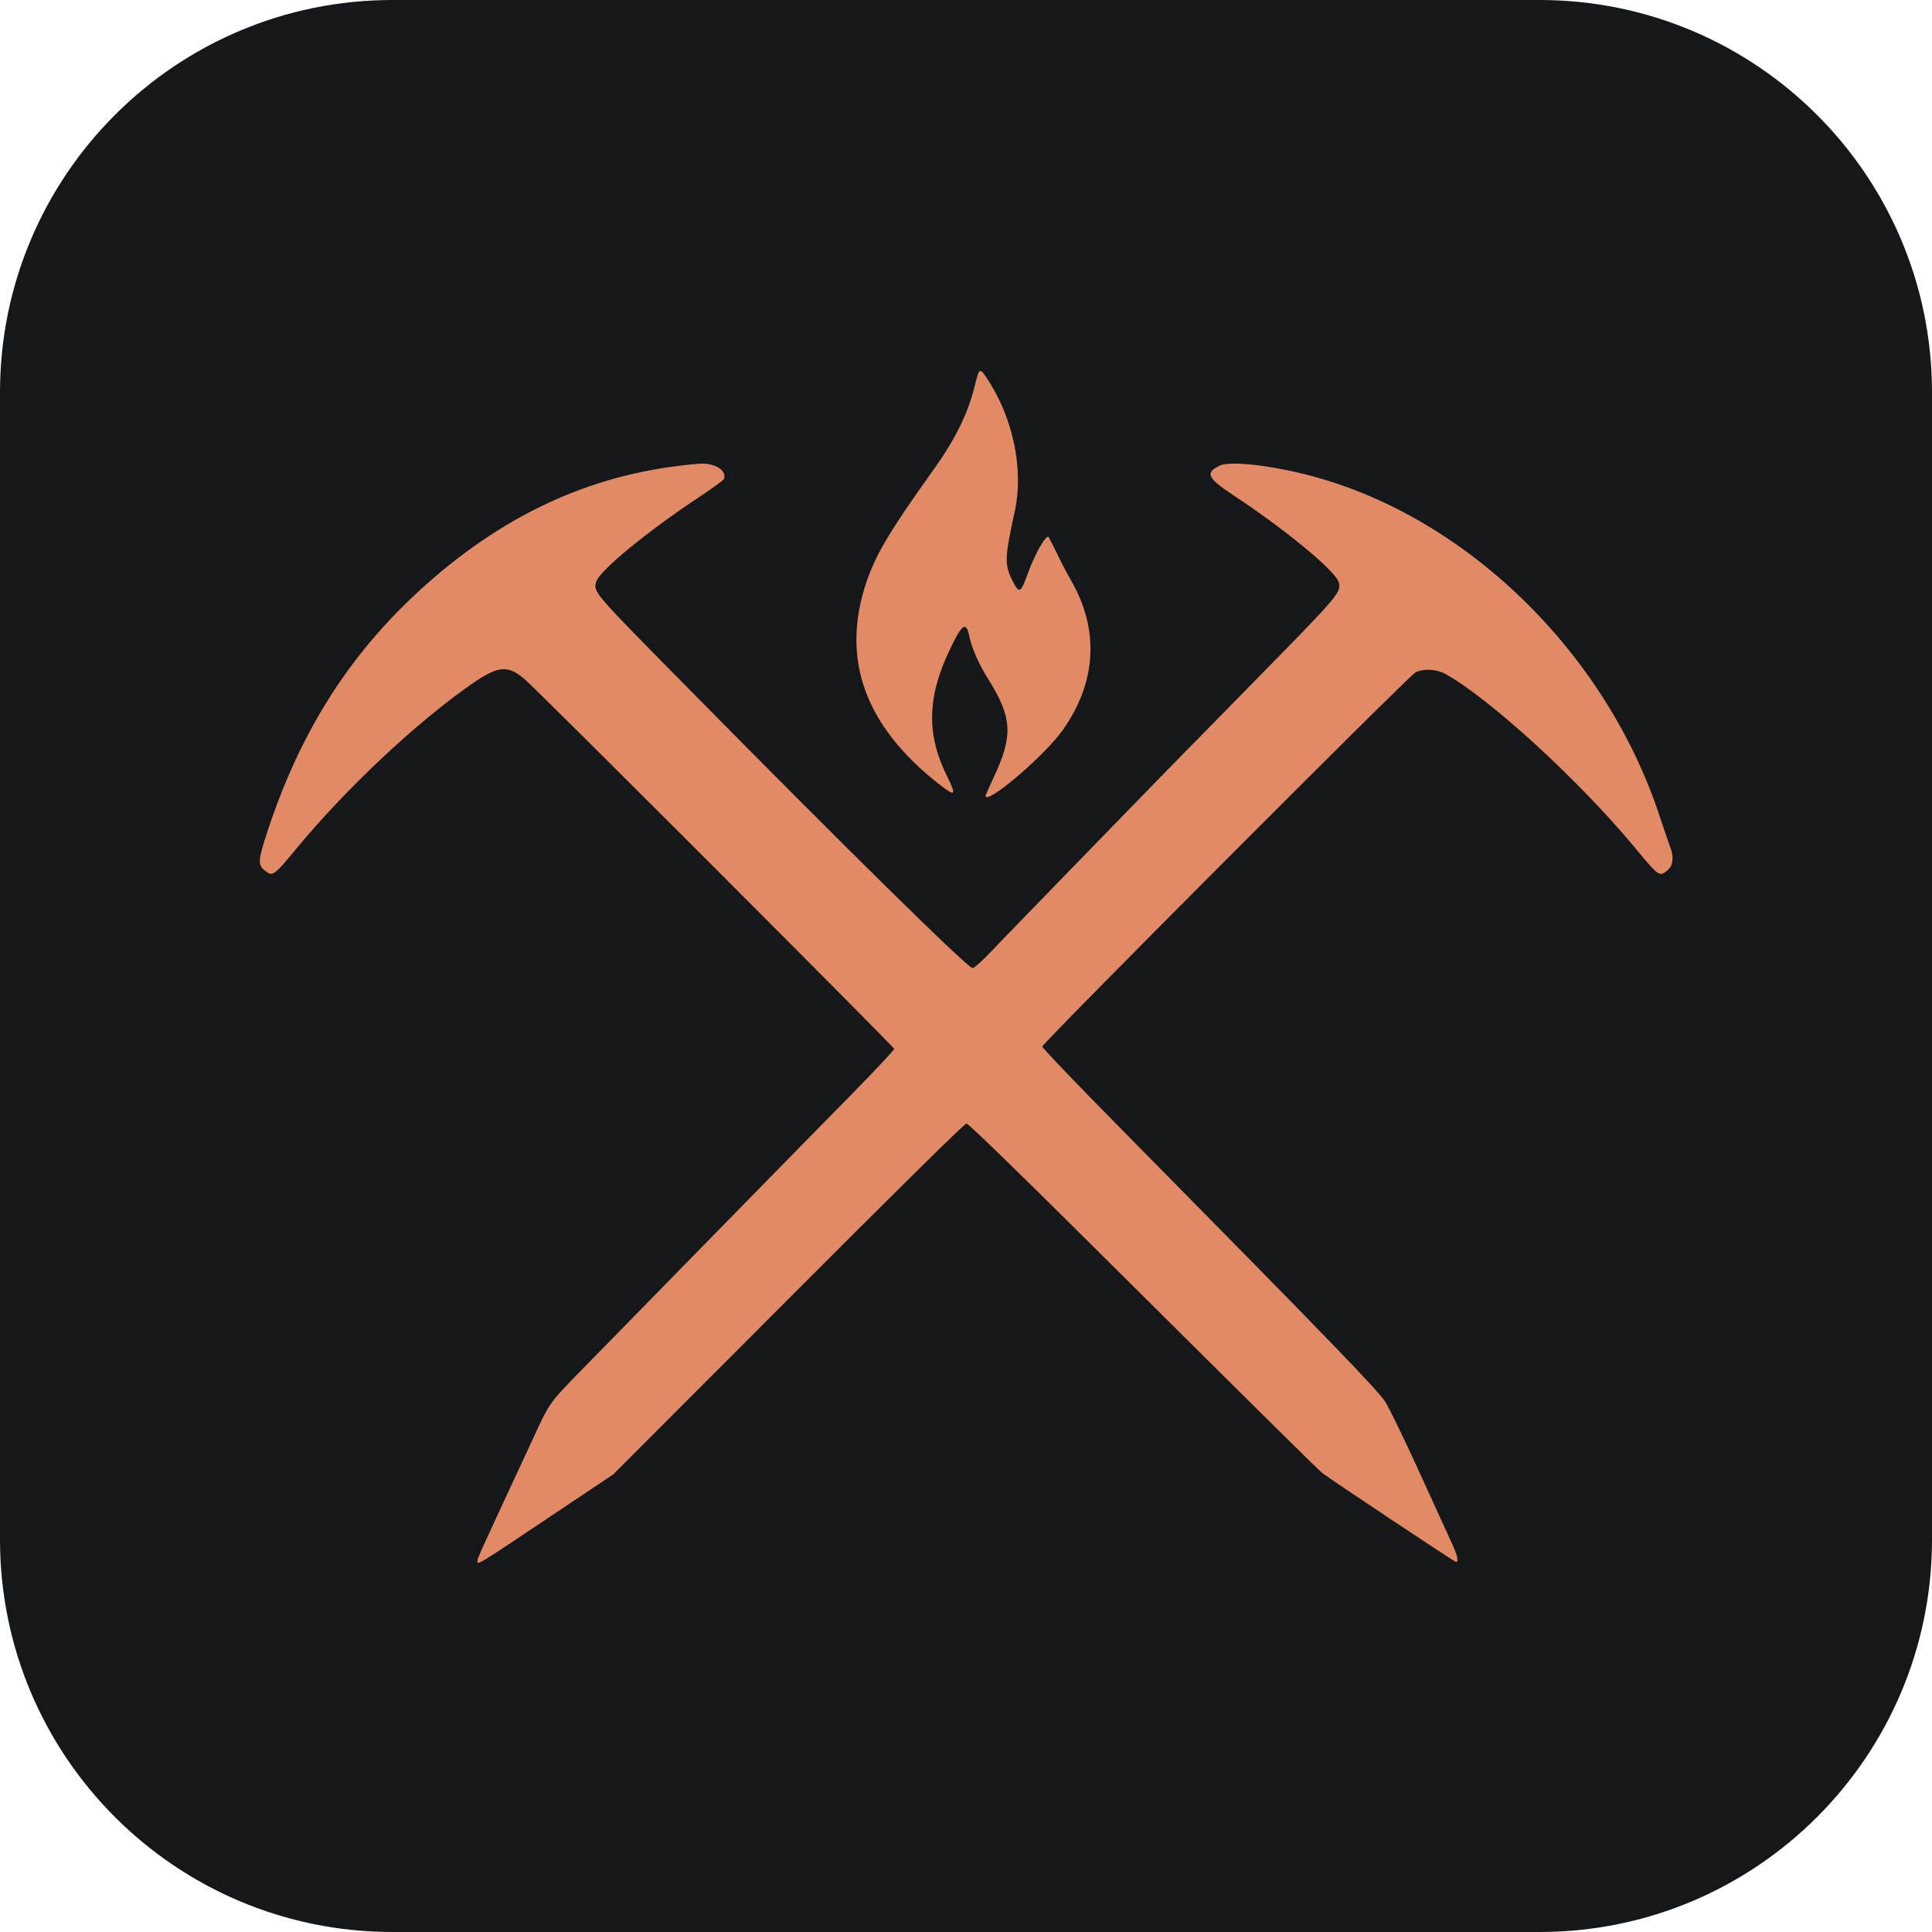
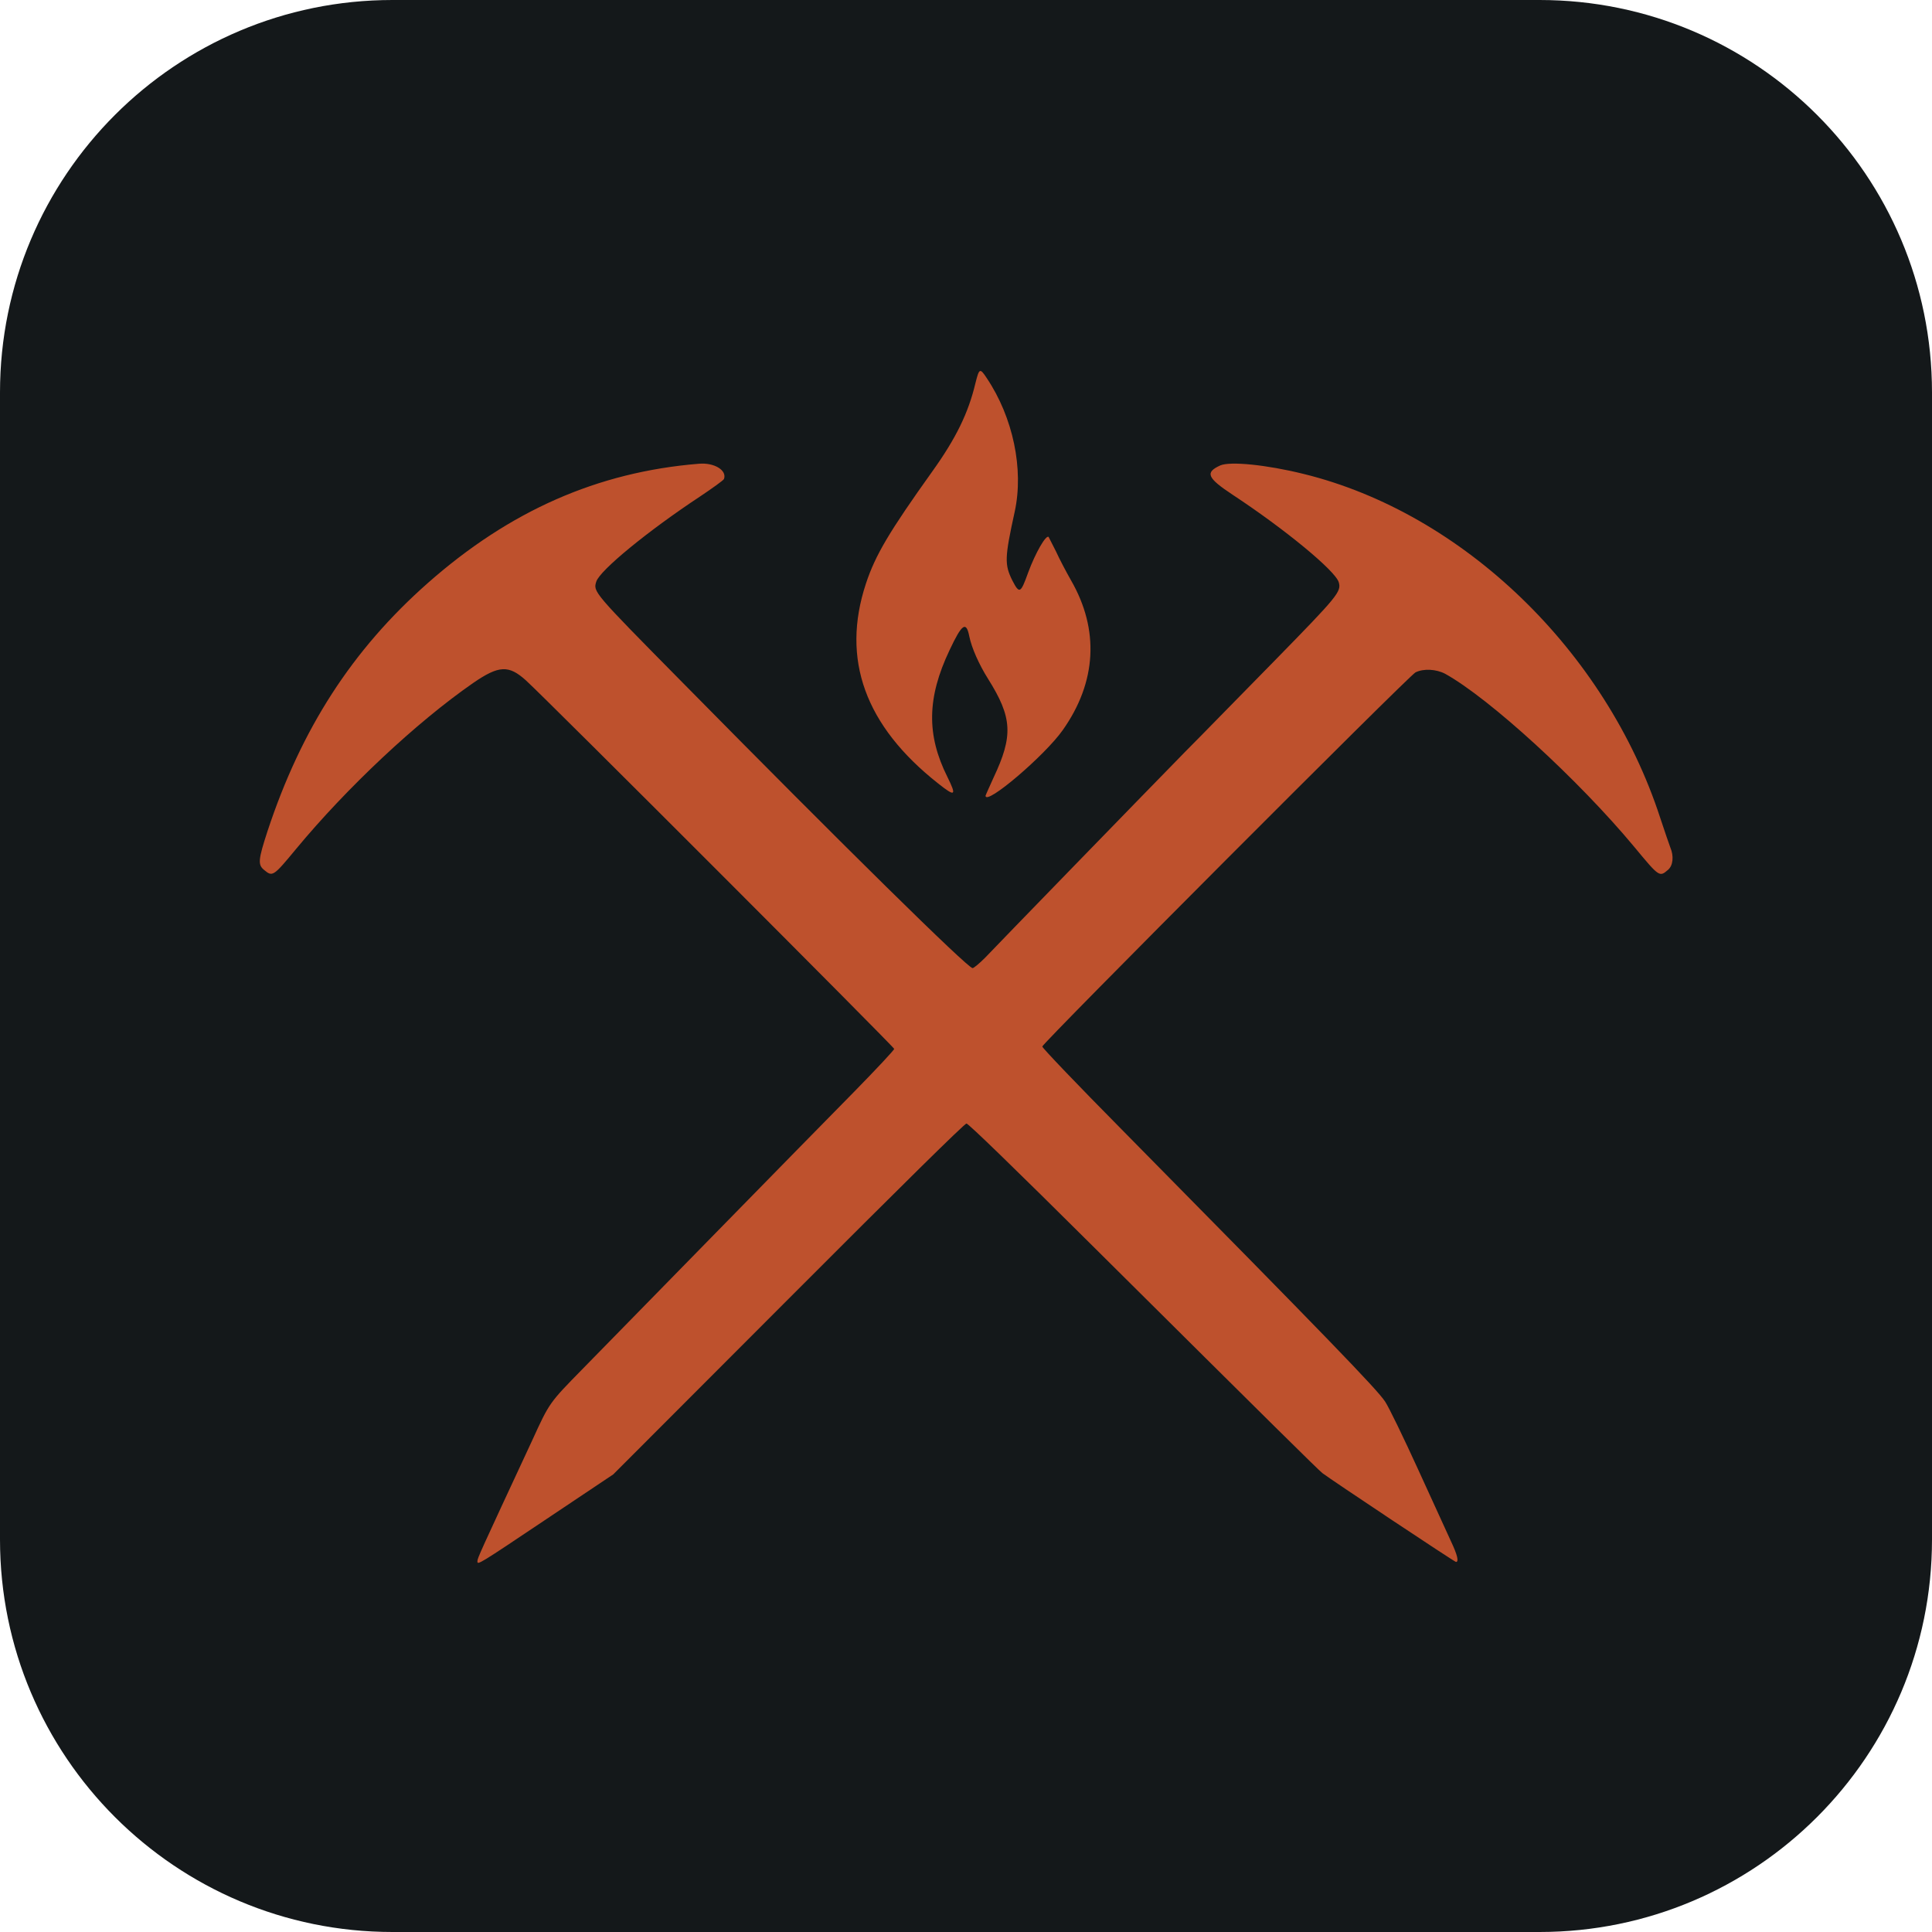
<svg xmlns="http://www.w3.org/2000/svg" viewBox="0 0 64 64" role="img" aria-label="Caltech Alpine Club">
  <rect width="64" height="64" rx="13" fill="#14181a" />
-   <g transform="translate(7.04 7.04) scale(0.78)" fill="#e28a65">
+   <g transform="translate(7.04 7.04) scale(0.78)" fill="#be512d">
    <path d="M11.25 57.28C11.25 57.15 11.31 57.02 13.58 52.14C14.31 50.54 14.31 50.55 15.69 49.14C16.32 48.50 18.80 45.96 21.21 43.50C23.62 41.04 26.34 38.26 27.27 37.32C28.19 36.38 28.95 35.57 28.95 35.52C28.95 35.44 14.14 20.62 13.31 19.87C12.58 19.21 12.16 19.23 11.07 19.98C8.66 21.65 5.70 24.43 3.54 27.04C2.58 28.20 2.55 28.22 2.19 27.92C1.92 27.70 1.94 27.49 2.33 26.29C3.77 21.92 5.93 18.57 9.15 15.73C12.62 12.67 16.35 11.02 20.65 10.67C21.31 10.61 21.86 10.95 21.72 11.32C21.70 11.37 21.23 11.71 20.69 12.07C18.48 13.53 16.46 15.19 16.30 15.67C16.16 16.11 16.15 16.10 19.94 19.94C26.81 26.91 32.07 32.09 32.28 32.09C32.33 32.09 32.57 31.89 32.81 31.65C33.32 31.11 39.48 24.77 41.31 22.90C42.03 22.18 43.73 20.43 45.11 19.03C47.79 16.29 47.95 16.10 47.83 15.70C47.68 15.21 45.56 13.46 43.33 11.99C42.24 11.27 42.14 11.04 42.80 10.74C43.22 10.56 44.75 10.71 46.33 11.10C53.10 12.76 59.17 18.61 61.48 25.70C61.67 26.28 61.87 26.85 61.91 26.96C62.07 27.33 62.03 27.74 61.81 27.92C61.45 28.23 61.44 28.22 60.38 26.94C58.01 24.09 54.24 20.64 52.35 19.59C51.97 19.39 51.43 19.36 51.09 19.53C50.81 19.67 35.24 35.28 35.24 35.42C35.24 35.48 36.75 37.06 38.61 38.94C47.39 47.84 49.46 49.98 49.80 50.50C49.96 50.74 50.59 52.04 51.21 53.40C51.83 54.75 52.46 56.13 52.60 56.44C52.87 57.01 52.94 57.31 52.81 57.31C52.75 57.31 47.52 53.83 47.14 53.54C46.96 53.40 45.05 51.51 37.47 43.98C34.03 40.56 32.10 38.69 32.02 38.69C31.94 38.69 29.30 41.29 24.46 46.14L17.02 53.59L14.21 55.47C11.27 57.44 11.25 57.45 11.25 57.28ZM32.83 24.77C32.83 24.75 32.99 24.40 33.17 24.00C34.01 22.22 33.97 21.45 32.94 19.81C32.55 19.19 32.24 18.49 32.14 18.00C32.01 17.34 31.83 17.46 31.30 18.59C30.34 20.61 30.32 22.19 31.21 23.97C31.61 24.78 31.55 24.83 30.82 24.25C27.71 21.80 26.69 18.97 27.75 15.76C28.15 14.55 28.73 13.57 30.58 10.98C31.58 9.58 32.10 8.51 32.40 7.25C32.56 6.61 32.59 6.59 32.88 7.03C34.00 8.70 34.46 10.90 34.07 12.70C33.64 14.66 33.63 14.95 33.97 15.63C34.27 16.21 34.32 16.18 34.64 15.29C34.95 14.45 35.40 13.67 35.51 13.78C35.52 13.80 35.66 14.07 35.82 14.39C35.97 14.72 36.26 15.27 36.46 15.62C37.67 17.72 37.55 19.94 36.11 21.98C35.36 23.05 32.83 25.21 32.83 24.77Z" />
  </g>
</svg>
